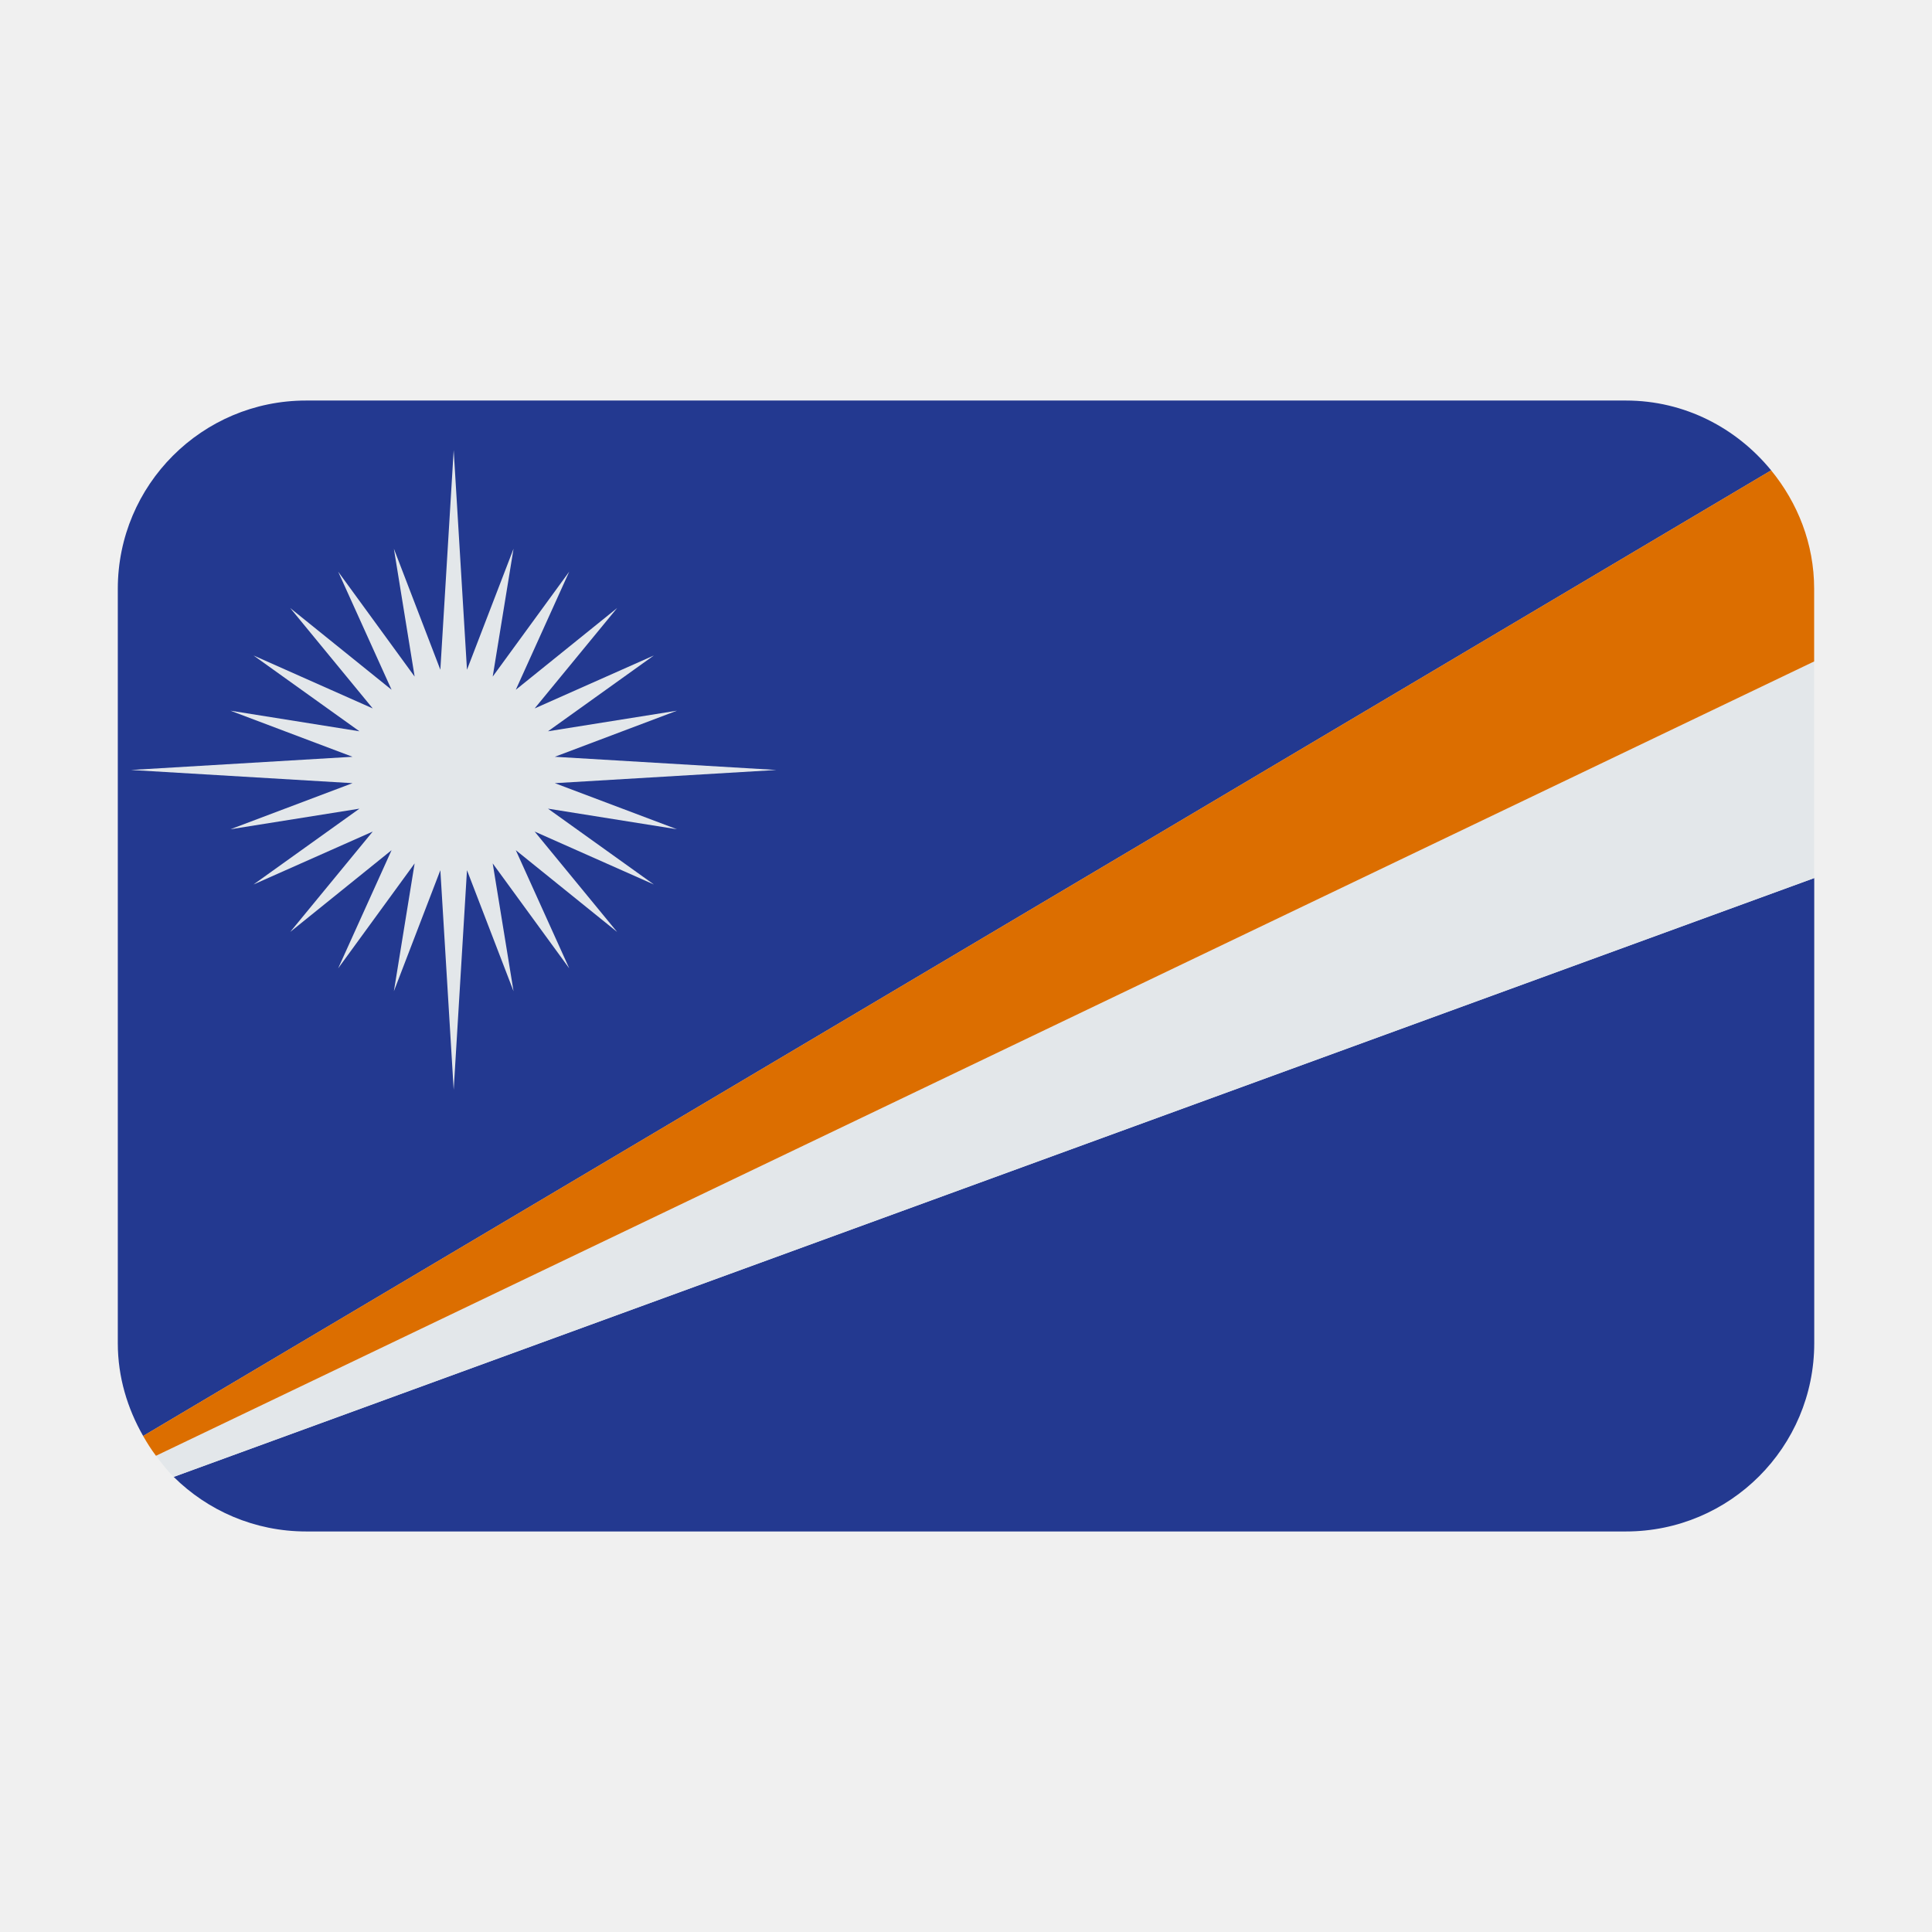
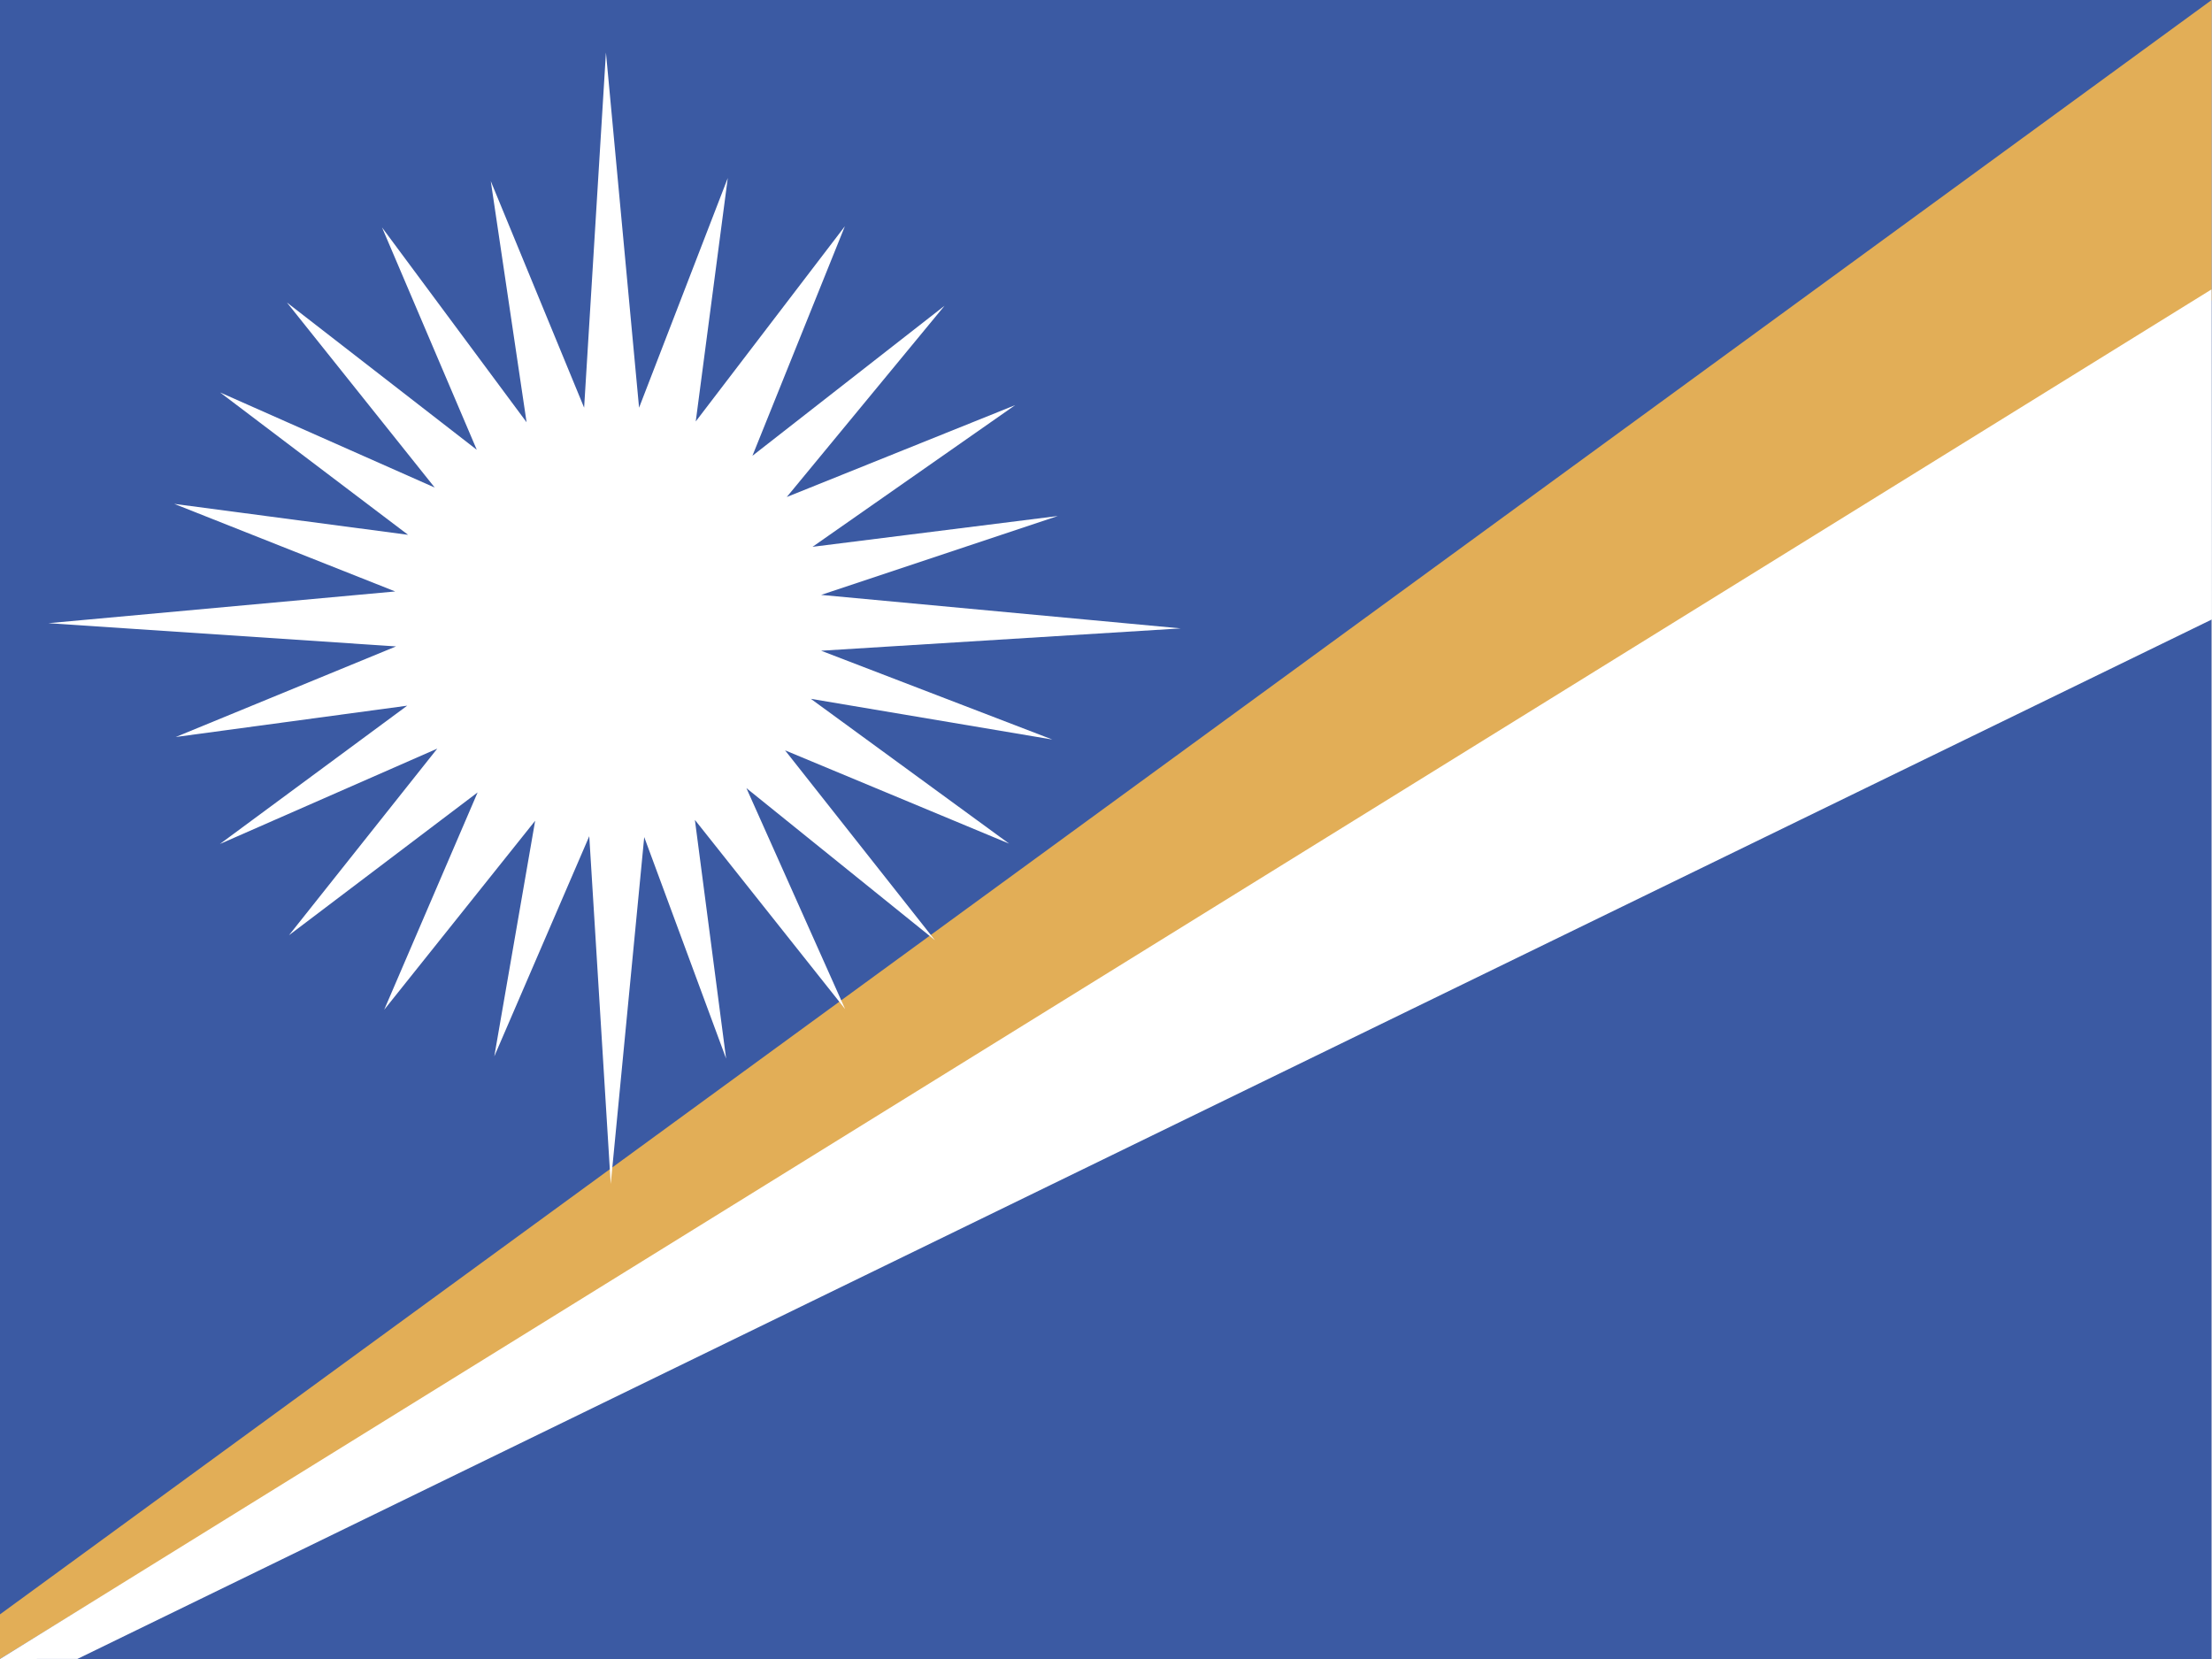
- <svg xmlns="http://www.w3.org/2000/svg" width="41" height="41" viewBox="0 0 41 41" fill="none">
-   <path d="M2.5 12.496V28.505C2.5 29.225 2.705 29.89 3.038 30.474L37.587 9.982C36.854 9.085 35.753 8.5 34.505 8.5H6.495C4.288 8.5 2.5 10.289 2.5 12.496Z" fill="#233990" />
-   <path d="M38.501 28.504V18.634L3.686 31.342C4.408 32.057 5.4 32.5 6.497 32.5H34.505C36.712 32.5 38.501 30.711 38.501 28.504Z" fill="#233990" />
-   <path d="M3.685 31.342L38.499 18.634V14.037L3.311 30.894C3.428 31.05 3.547 31.205 3.685 31.342Z" fill="#E3E7EA" />
-   <path d="M3.31 30.894L38.499 14.037V12.495C38.499 11.537 38.148 10.669 37.586 9.981L3.037 30.473C3.12 30.619 3.209 30.76 3.31 30.894Z" fill="#DC6E00" />
-   <path d="M9.628 23.127L9.345 18.467L8.359 21.035L8.799 18.323L7.176 20.55L8.31 18.042L6.159 19.777L7.91 17.647L5.38 18.77L7.628 17.161L4.89 17.598L7.481 16.62L2.779 16.34L7.481 16.06L4.89 15.082L7.628 15.519L5.38 13.91L7.91 15.034L6.159 12.904L8.31 14.638L7.176 12.131L8.799 14.358L8.359 11.645L9.345 14.213L9.628 9.553L9.91 14.213L10.898 11.645L10.456 14.358L12.08 12.131L10.946 14.638L13.096 12.904L11.346 15.034L13.876 13.91L11.629 15.519L14.366 15.082L11.774 16.06L16.477 16.34L11.774 16.62L14.366 17.598L11.629 17.161L13.876 18.77L11.346 17.647L13.096 19.777L10.946 18.042L12.08 20.55L10.456 18.323L10.898 21.035L9.91 18.467L9.628 23.127Z" fill="#E3E7EA" />
+ <svg xmlns="http://www.w3.org/2000/svg" height="480" width="640">
+   <g fill-rule="evenodd">
+     <path fill="#3b5aa3" d="M0 0h639.864v480H0z" />
+     <path d="M0 467.08L639.904 0l-.027 86.915L0 479.995v-12.92z" fill="#e2ae57" />
+     <path d="M22.397 479.98L639.98 179.22l-.133-95.479-639.85 396.26 22.396-.02zM175.32 15.163l-6.314 102.79-27.01-65.552 10.361 69.775-41.83-56.378 27.42 64.338L83.012 87.52l42.765 53.546-62.102-27.52 54.392 41.19-67.65-8.95 63.93 25.34-100.35 9.18 100.59 6.723-63.742 26.207 66.972-9.062-54.195 40.018 62.891-27.595-42.896 53.99 54.573-41.318-27.036 62.889 43.684-54.69-11.824 68.173 27.478-63.7 6.212 100.63 9.69-100.38 23.692 64.088-9.032-69.057 43.468 54.738-28.561-63.93 54.55 43.996-43.37-54.93 64.834 26.995-57.38-41.902 69.879 11.78-66.896-25.694 104.05-6.46-104.05-9.691 68.486-22.828-70.972 8.914 58.638-40.996-66.091 26.586 45.644-55.334-55.582 43.408 26.746-66.412-43.146 56.474 9.267-70.43-25.665 66.455-9.587-102.79z" fill="#fff" />
+   </g>
</svg>
